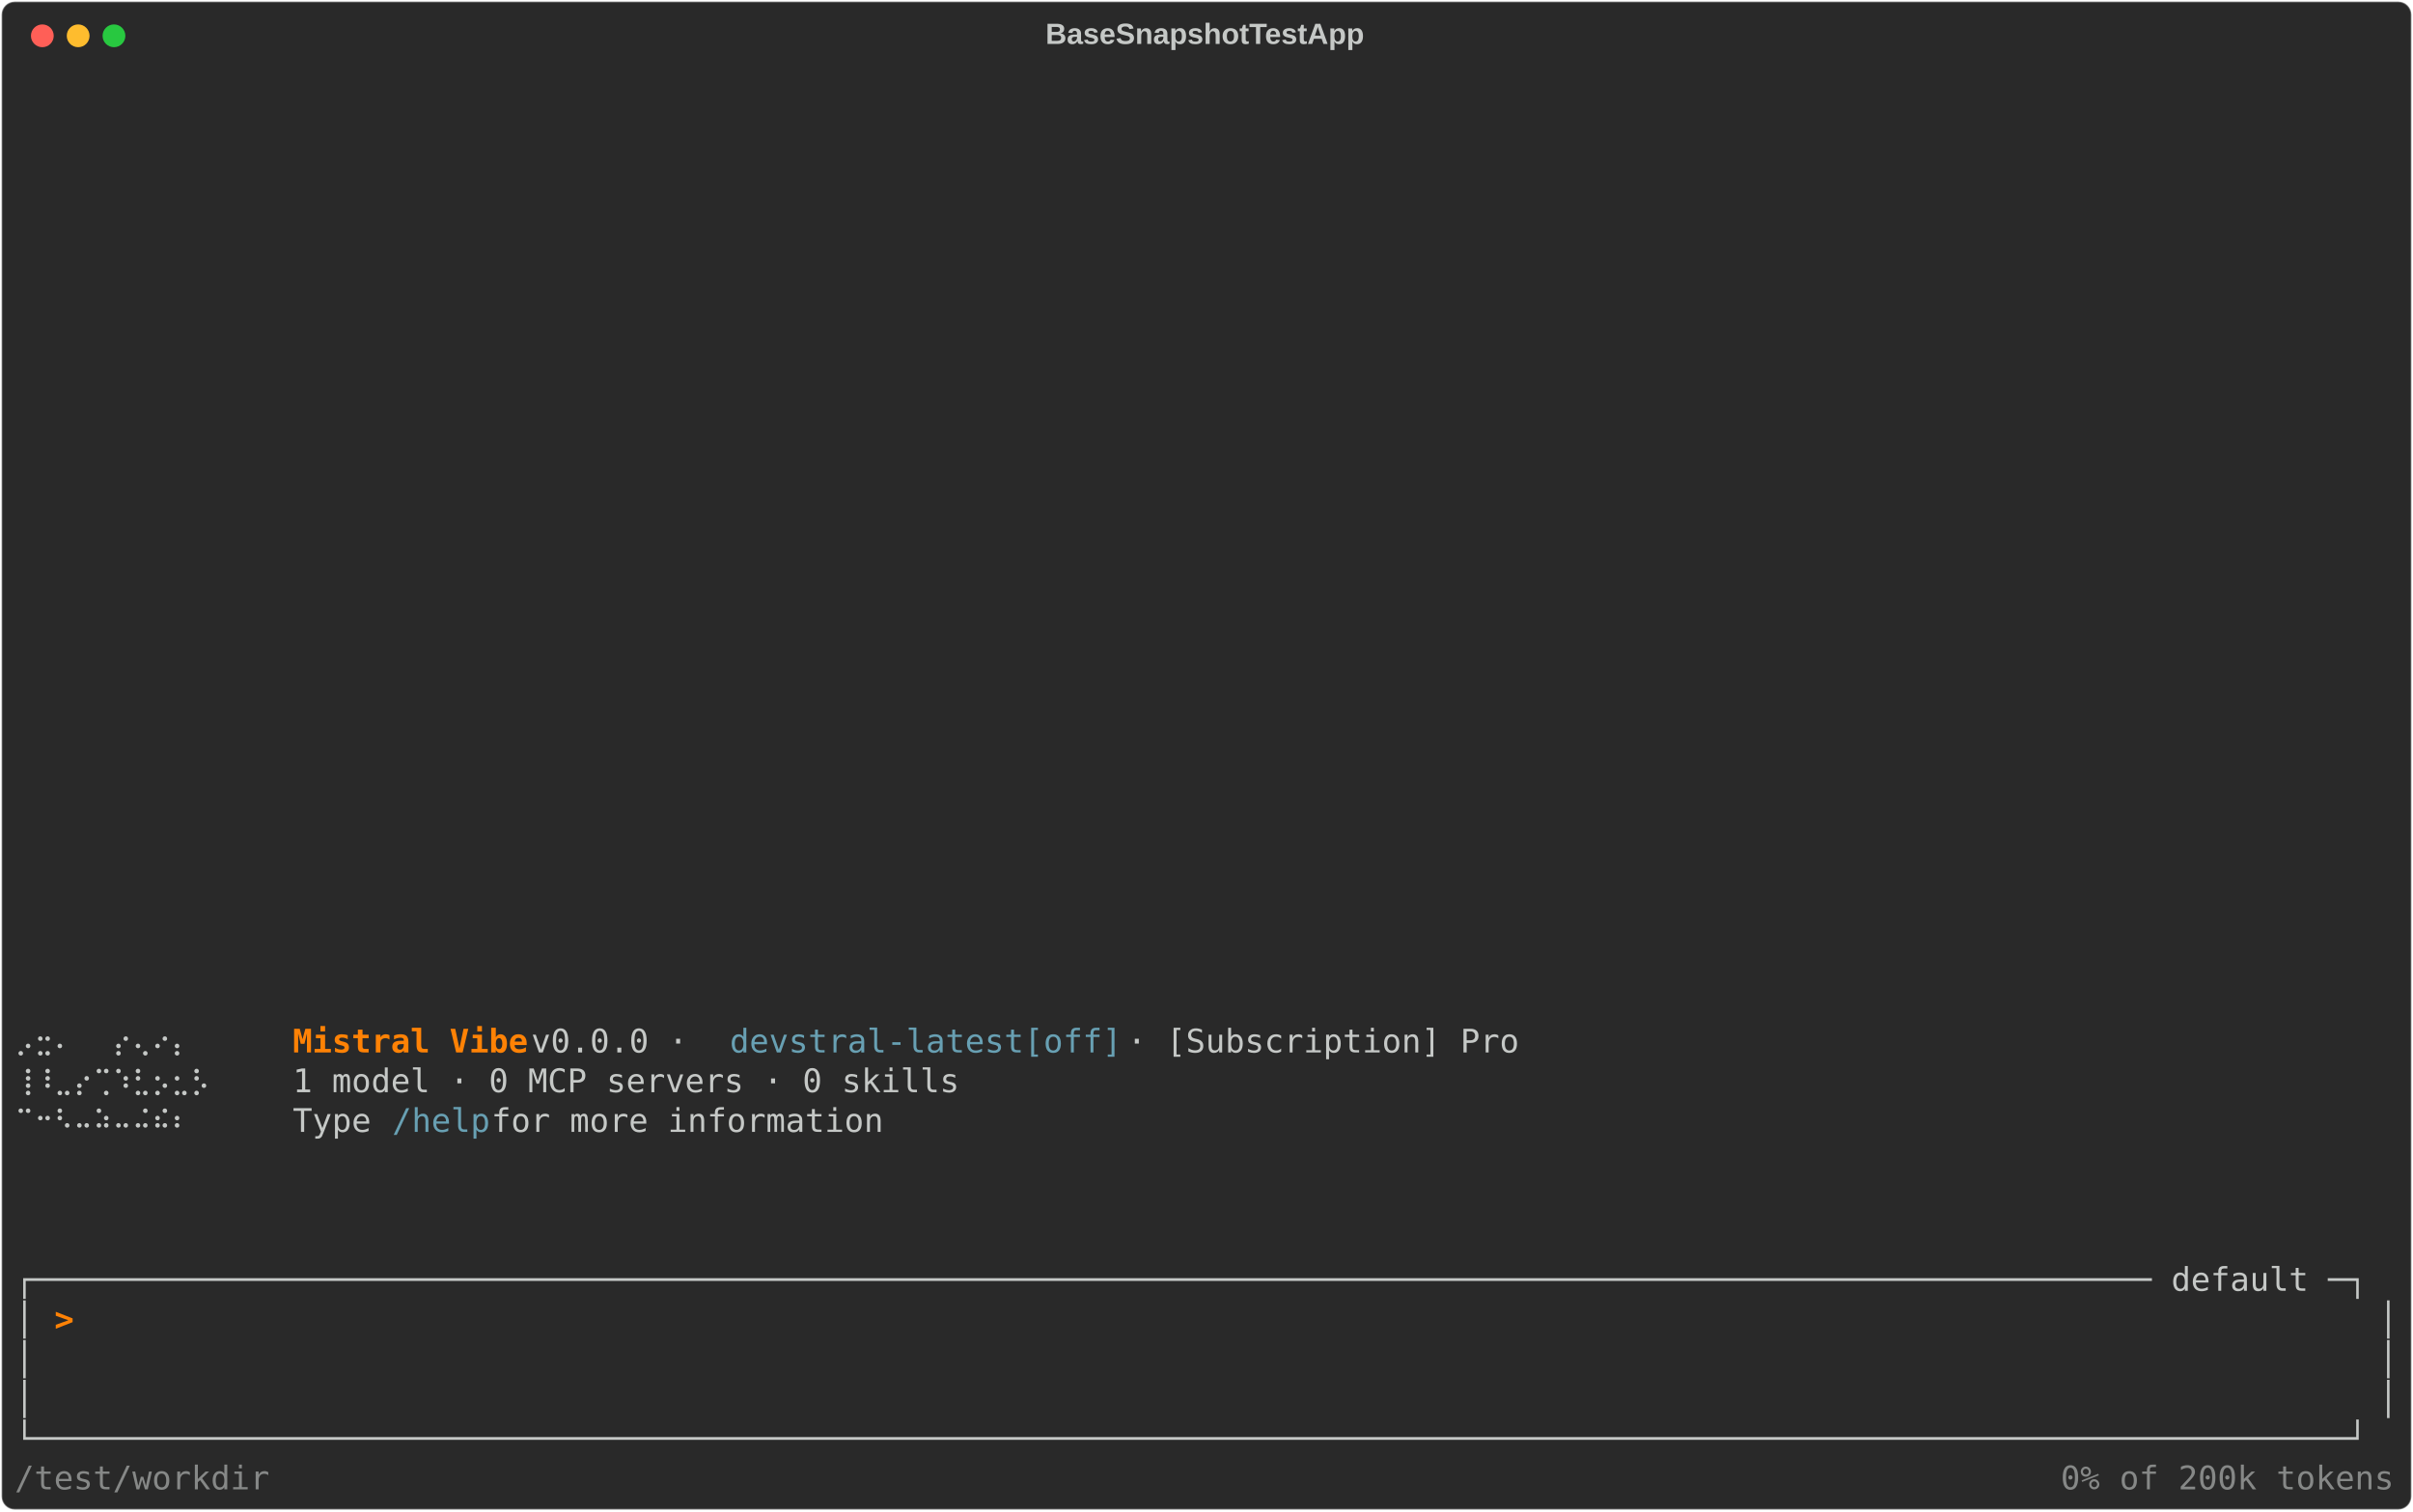
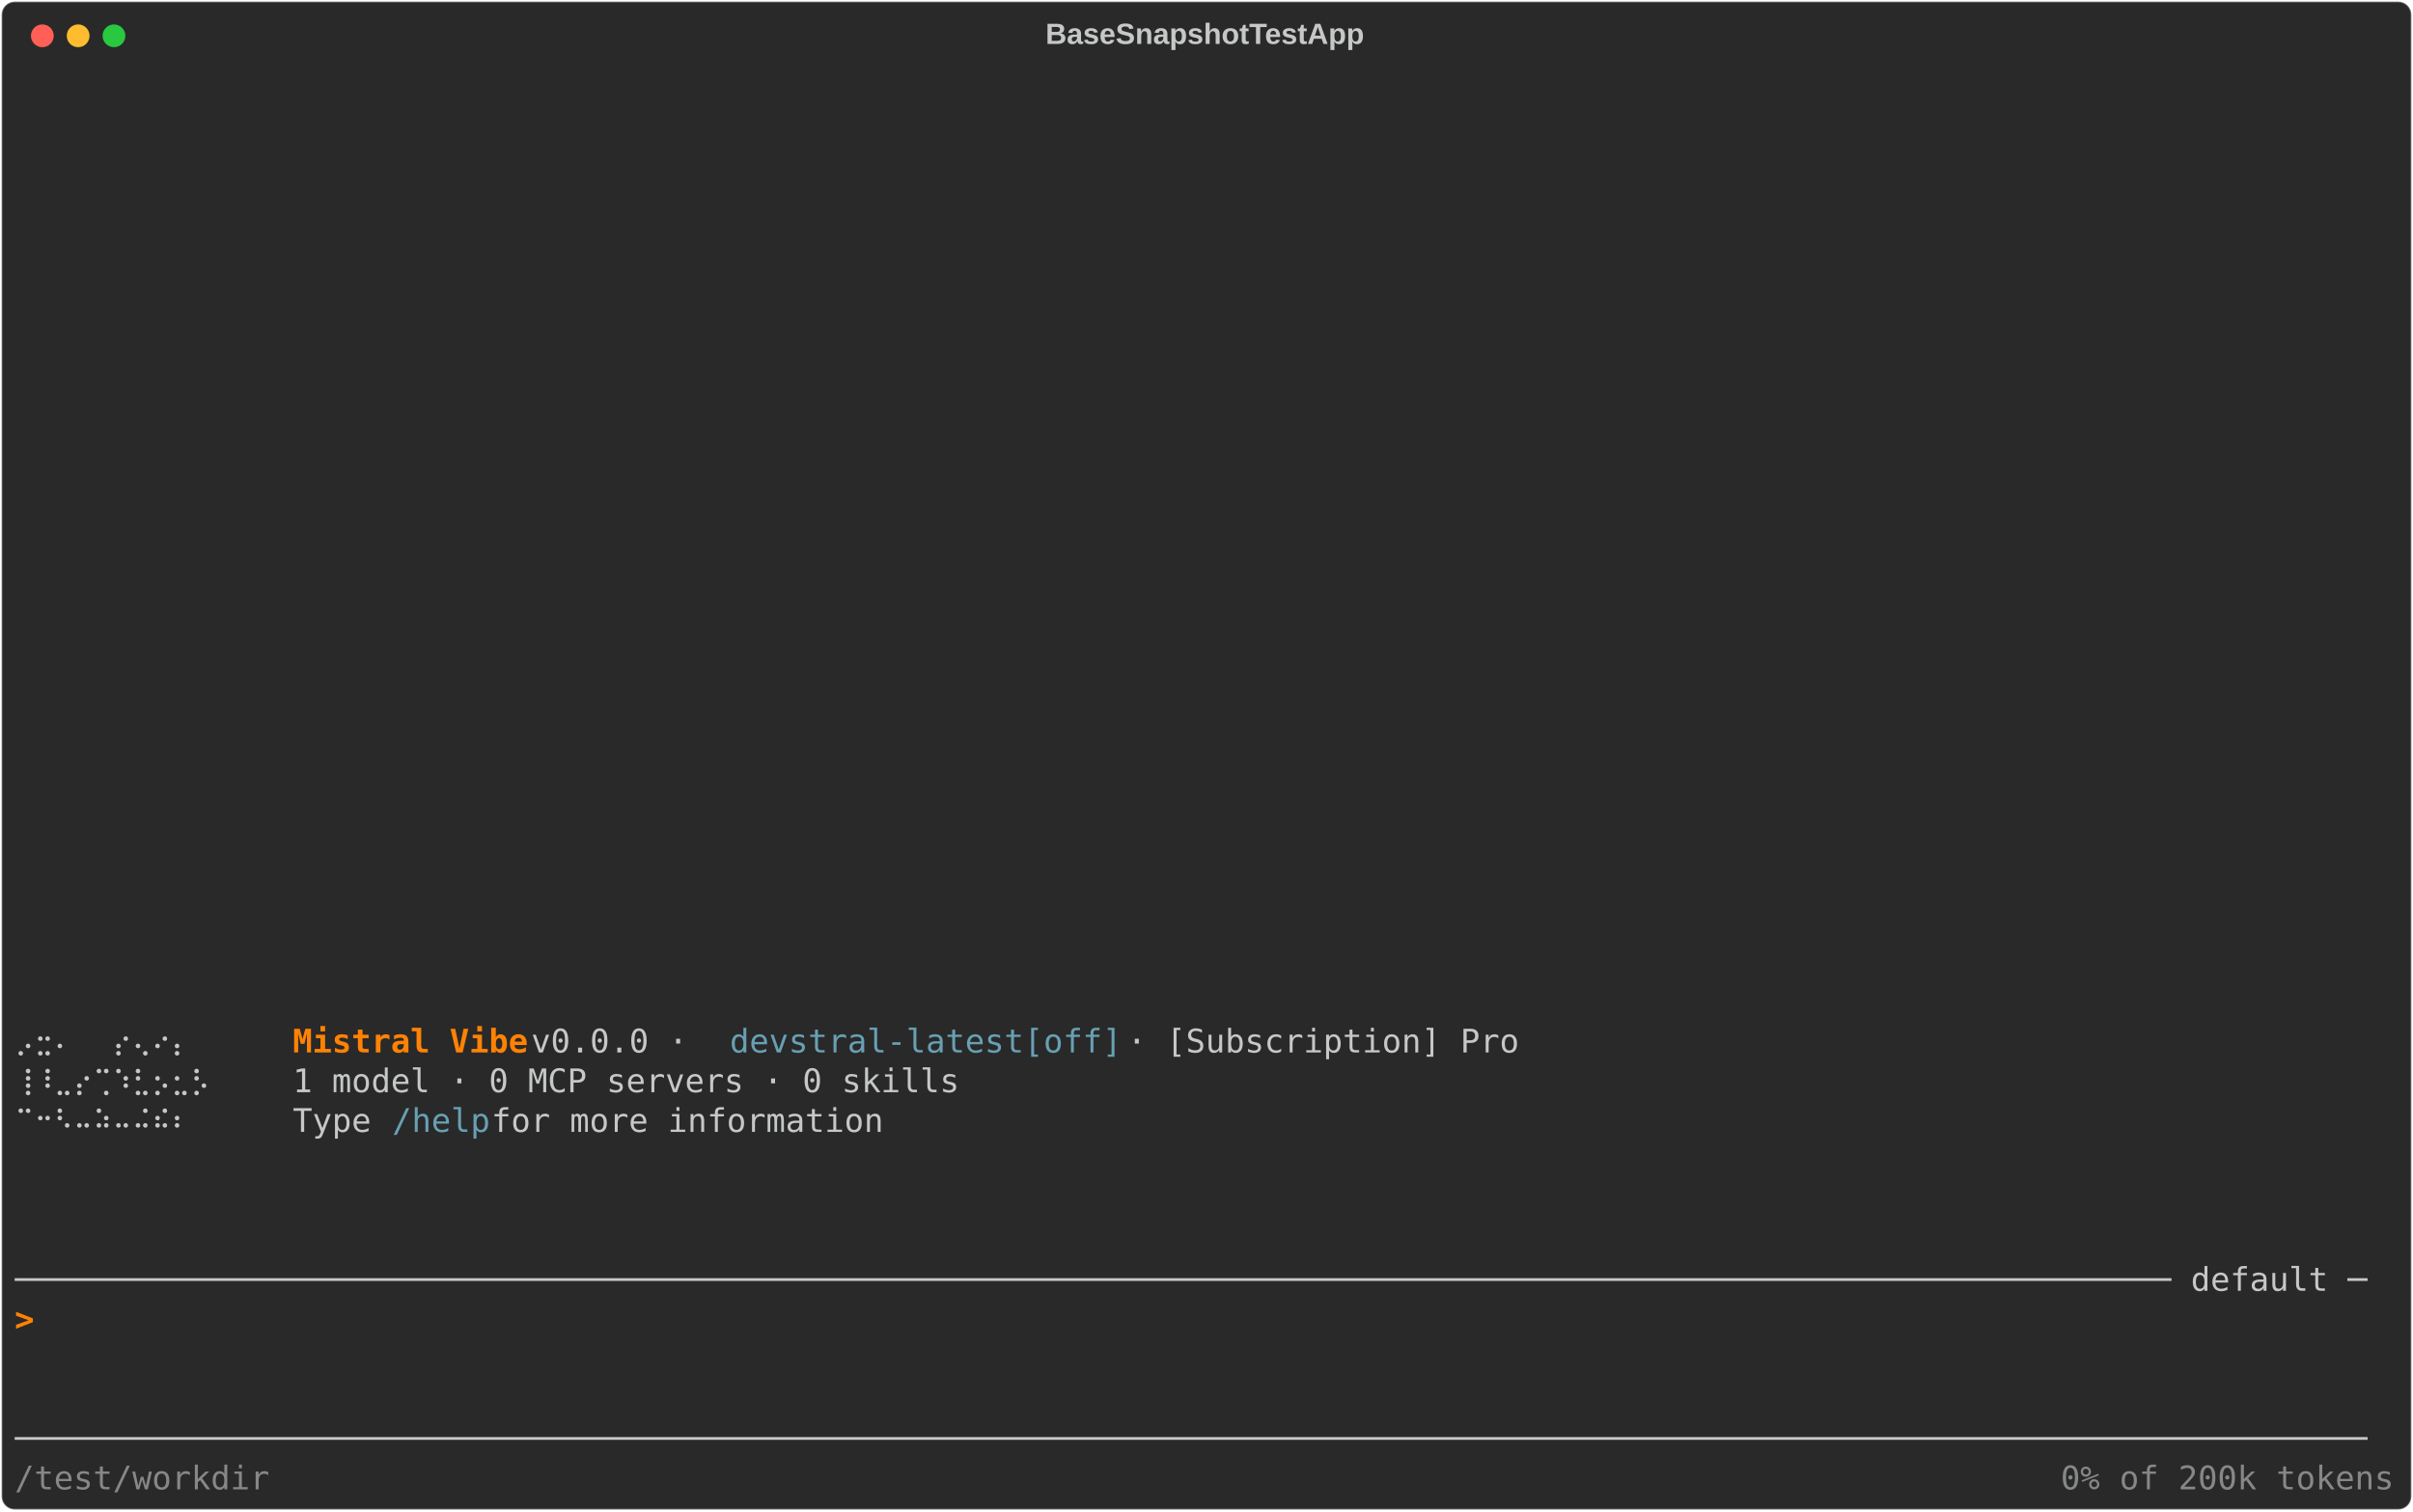
<svg xmlns="http://www.w3.org/2000/svg" class="rich-terminal" viewBox="0 0 1482 928.4">
  <style>

    @font-face {
        font-family: "Fira Code";
        src: local("FiraCode-Regular"),
                url("https://cdnjs.cloudflare.com/ajax/libs/firacode/6.2.0/woff2/FiraCode-Regular.woff2") format("woff2"),
                url("https://cdnjs.cloudflare.com/ajax/libs/firacode/6.2.0/woff/FiraCode-Regular.woff") format("woff");
        font-style: normal;
        font-weight: 400;
    }
    @font-face {
        font-family: "Fira Code";
        src: local("FiraCode-Bold"),
                url("https://cdnjs.cloudflare.com/ajax/libs/firacode/6.2.0/woff2/FiraCode-Bold.woff2") format("woff2"),
                url("https://cdnjs.cloudflare.com/ajax/libs/firacode/6.2.0/woff/FiraCode-Bold.woff") format("woff");
        font-style: bold;
        font-weight: 700;
    }

    .terminal-matrix {
        font-family: Fira Code, monospace;
        font-size: 20px;
        line-height: 24.4px;
        font-variant-east-asian: full-width;
    }

    .terminal-title {
        font-size: 18px;
        font-weight: bold;
        font-family: arial;
    }

    .terminal-r1 { fill: #c5c8c6 }
.terminal-r2 { fill: #ff8205;font-weight: bold }
.terminal-r3 { fill: #68a0b3 }
.terminal-r4 { fill: #868887 }
    </style>
  <defs>
    <clipPath id="terminal-clip-terminal">
      <rect x="0" y="0" width="1463.0" height="877.4" />
    </clipPath>
    <clipPath id="terminal-line-0">
      <rect x="0" y="1.5" width="1464" height="24.65" />
    </clipPath>
    <clipPath id="terminal-line-1">
      <rect x="0" y="25.9" width="1464" height="24.65" />
    </clipPath>
    <clipPath id="terminal-line-2">
      <rect x="0" y="50.3" width="1464" height="24.65" />
    </clipPath>
    <clipPath id="terminal-line-3">
      <rect x="0" y="74.7" width="1464" height="24.65" />
    </clipPath>
    <clipPath id="terminal-line-4">
      <rect x="0" y="99.1" width="1464" height="24.65" />
    </clipPath>
    <clipPath id="terminal-line-5">
      <rect x="0" y="123.5" width="1464" height="24.65" />
    </clipPath>
    <clipPath id="terminal-line-6">
      <rect x="0" y="147.9" width="1464" height="24.65" />
    </clipPath>
    <clipPath id="terminal-line-7">
      <rect x="0" y="172.3" width="1464" height="24.65" />
    </clipPath>
    <clipPath id="terminal-line-8">
      <rect x="0" y="196.7" width="1464" height="24.65" />
    </clipPath>
    <clipPath id="terminal-line-9">
      <rect x="0" y="221.1" width="1464" height="24.65" />
    </clipPath>
    <clipPath id="terminal-line-10">
      <rect x="0" y="245.5" width="1464" height="24.65" />
    </clipPath>
    <clipPath id="terminal-line-11">
      <rect x="0" y="269.9" width="1464" height="24.65" />
    </clipPath>
    <clipPath id="terminal-line-12">
      <rect x="0" y="294.3" width="1464" height="24.65" />
    </clipPath>
    <clipPath id="terminal-line-13">
      <rect x="0" y="318.7" width="1464" height="24.65" />
    </clipPath>
    <clipPath id="terminal-line-14">
      <rect x="0" y="343.1" width="1464" height="24.65" />
    </clipPath>
    <clipPath id="terminal-line-15">
      <rect x="0" y="367.5" width="1464" height="24.65" />
    </clipPath>
    <clipPath id="terminal-line-16">
      <rect x="0" y="391.9" width="1464" height="24.65" />
    </clipPath>
    <clipPath id="terminal-line-17">
      <rect x="0" y="416.3" width="1464" height="24.65" />
    </clipPath>
    <clipPath id="terminal-line-18">
      <rect x="0" y="440.7" width="1464" height="24.65" />
    </clipPath>
    <clipPath id="terminal-line-19">
      <rect x="0" y="465.1" width="1464" height="24.65" />
    </clipPath>
    <clipPath id="terminal-line-20">
      <rect x="0" y="489.5" width="1464" height="24.65" />
    </clipPath>
    <clipPath id="terminal-line-21">
      <rect x="0" y="513.9" width="1464" height="24.65" />
    </clipPath>
    <clipPath id="terminal-line-22">
      <rect x="0" y="538.3" width="1464" height="24.65" />
    </clipPath>
    <clipPath id="terminal-line-23">
      <rect x="0" y="562.7" width="1464" height="24.65" />
    </clipPath>
    <clipPath id="terminal-line-24">
      <rect x="0" y="587.1" width="1464" height="24.65" />
    </clipPath>
    <clipPath id="terminal-line-25">
      <rect x="0" y="611.5" width="1464" height="24.65" />
    </clipPath>
    <clipPath id="terminal-line-26">
      <rect x="0" y="635.9" width="1464" height="24.65" />
    </clipPath>
    <clipPath id="terminal-line-27">
      <rect x="0" y="660.3" width="1464" height="24.65" />
    </clipPath>
    <clipPath id="terminal-line-28">
      <rect x="0" y="684.7" width="1464" height="24.65" />
    </clipPath>
    <clipPath id="terminal-line-29">
      <rect x="0" y="709.1" width="1464" height="24.65" />
    </clipPath>
    <clipPath id="terminal-line-30">
      <rect x="0" y="733.5" width="1464" height="24.65" />
    </clipPath>
    <clipPath id="terminal-line-31">
      <rect x="0" y="757.9" width="1464" height="24.65" />
    </clipPath>
    <clipPath id="terminal-line-32">
      <rect x="0" y="782.3" width="1464" height="24.65" />
    </clipPath>
    <clipPath id="terminal-line-33">
      <rect x="0" y="806.7" width="1464" height="24.65" />
    </clipPath>
    <clipPath id="terminal-line-34">
      <rect x="0" y="831.1" width="1464" height="24.65" />
    </clipPath>
  </defs>
  <rect fill="#292929" stroke="rgba(255,255,255,0.35)" stroke-width="1" x="1" y="1" width="1480" height="926.4" rx="8" />
  <text class="terminal-title" fill="#c5c8c6" text-anchor="middle" x="740" y="27">BaseSnapshotTestApp</text>
  <g transform="translate(26,22)">
    <circle cx="0" cy="0" r="7" fill="#ff5f57" />
    <circle cx="22" cy="0" r="7" fill="#febc2e" />
    <circle cx="44" cy="0" r="7" fill="#28c840" />
  </g>
  <g transform="translate(9, 41)" clip-path="url(#terminal-clip-terminal)">
    <g class="terminal-matrix">
      <text class="terminal-r1" x="1464" y="20" textLength="12.2" clip-path="url(#terminal-line-0)">
</text>
      <text class="terminal-r1" x="1464" y="44.4" textLength="12.2" clip-path="url(#terminal-line-1)">
</text>
      <text class="terminal-r1" x="1464" y="68.8" textLength="12.2" clip-path="url(#terminal-line-2)">
</text>
      <text class="terminal-r1" x="1464" y="93.2" textLength="12.2" clip-path="url(#terminal-line-3)">
</text>
      <text class="terminal-r1" x="1464" y="117.6" textLength="12.2" clip-path="url(#terminal-line-4)">
</text>
      <text class="terminal-r1" x="1464" y="142" textLength="12.2" clip-path="url(#terminal-line-5)">
</text>
      <text class="terminal-r1" x="1464" y="166.4" textLength="12.2" clip-path="url(#terminal-line-6)">
</text>
      <text class="terminal-r1" x="1464" y="190.8" textLength="12.2" clip-path="url(#terminal-line-7)">
</text>
      <text class="terminal-r1" x="1464" y="215.2" textLength="12.2" clip-path="url(#terminal-line-8)">
</text>
      <text class="terminal-r1" x="1464" y="239.6" textLength="12.2" clip-path="url(#terminal-line-9)">
</text>
      <text class="terminal-r1" x="1464" y="264" textLength="12.2" clip-path="url(#terminal-line-10)">
</text>
      <text class="terminal-r1" x="1464" y="288.4" textLength="12.2" clip-path="url(#terminal-line-11)">
</text>
      <text class="terminal-r1" x="1464" y="312.8" textLength="12.2" clip-path="url(#terminal-line-12)">
</text>
      <text class="terminal-r1" x="1464" y="337.2" textLength="12.2" clip-path="url(#terminal-line-13)">
</text>
      <text class="terminal-r1" x="1464" y="361.6" textLength="12.2" clip-path="url(#terminal-line-14)">
</text>
      <text class="terminal-r1" x="1464" y="386" textLength="12.2" clip-path="url(#terminal-line-15)">
</text>
      <text class="terminal-r1" x="1464" y="410.4" textLength="12.2" clip-path="url(#terminal-line-16)">
</text>
      <text class="terminal-r1" x="1464" y="434.8" textLength="12.2" clip-path="url(#terminal-line-17)">
</text>
      <text class="terminal-r1" x="1464" y="459.2" textLength="12.2" clip-path="url(#terminal-line-18)">
</text>
      <text class="terminal-r1" x="1464" y="483.6" textLength="12.2" clip-path="url(#terminal-line-19)">
</text>
      <text class="terminal-r1" x="1464" y="508" textLength="12.2" clip-path="url(#terminal-line-20)">
</text>
      <text class="terminal-r1" x="1464" y="532.4" textLength="12.2" clip-path="url(#terminal-line-21)">
</text>
      <text class="terminal-r1" x="1464" y="556.8" textLength="12.2" clip-path="url(#terminal-line-22)">
</text>
      <text class="terminal-r1" x="1464" y="581.2" textLength="12.2" clip-path="url(#terminal-line-23)">
</text>
      <text class="terminal-r1" x="0" y="605.6" textLength="134.2" clip-path="url(#terminal-line-24)">  ⡠⣒⠄  ⡔⢄⠔⡄</text>
      <text class="terminal-r2" x="170.8" y="605.6" textLength="146.4" clip-path="url(#terminal-line-24)">Mistral Vibe</text>
      <text class="terminal-r1" x="317.2" y="605.6" textLength="122" clip-path="url(#terminal-line-24)"> v0.0.0 · </text>
      <text class="terminal-r3" x="439.2" y="605.6" textLength="244" clip-path="url(#terminal-line-24)">devstral-latest[off]</text>
      <text class="terminal-r1" x="683.2" y="605.6" textLength="256.2" clip-path="url(#terminal-line-24)"> · [Subscription] Pro</text>
      <text class="terminal-r1" x="1464" y="605.6" textLength="12.2" clip-path="url(#terminal-line-24)">
</text>
      <text class="terminal-r1" x="0" y="630" textLength="134.2" clip-path="url(#terminal-line-25)"> ⢸⠸⣀⡔⢉⠱⣃⡢⣂⡣</text>
      <text class="terminal-r1" x="170.8" y="630" textLength="414.8" clip-path="url(#terminal-line-25)">1 model · 0 MCP servers · 0 skills</text>
      <text class="terminal-r1" x="1464" y="630" textLength="12.2" clip-path="url(#terminal-line-25)">
</text>
      <text class="terminal-r1" x="0" y="654.4" textLength="134.2" clip-path="url(#terminal-line-26)">  ⠉⠒⠣⠤⠵⠤⠬⠮⠆</text>
      <text class="terminal-r1" x="170.8" y="654.4" textLength="61" clip-path="url(#terminal-line-26)">Type </text>
      <text class="terminal-r3" x="231.8" y="654.4" textLength="61" clip-path="url(#terminal-line-26)">/help</text>
      <text class="terminal-r1" x="292.8" y="654.4" textLength="256.2" clip-path="url(#terminal-line-26)"> for more information</text>
      <text class="terminal-r1" x="1464" y="654.4" textLength="12.2" clip-path="url(#terminal-line-26)">
</text>
      <text class="terminal-r1" x="1464" y="678.8" textLength="12.2" clip-path="url(#terminal-line-27)">
</text>
      <text class="terminal-r1" x="1464" y="703.2" textLength="12.2" clip-path="url(#terminal-line-28)">
</text>
      <text class="terminal-r1" x="1464" y="727.6" textLength="12.2" clip-path="url(#terminal-line-29)">
</text>
-       <text class="terminal-r1" x="0" y="752" textLength="1464" clip-path="url(#terminal-line-30)">┌──────────────────────────────────────────────────────────────────────────────────────────────────────────── default ─┐</text>
+       <text class="terminal-r1" x="0" y="752" textLength="1464" clip-path="url(#terminal-line-30)">────────────────────────────────────────────────────────────────────────────────────────────────────────────── default ─</text>
      <text class="terminal-r1" x="1464" y="752" textLength="12.2" clip-path="url(#terminal-line-30)">
</text>
-       <text class="terminal-r1" x="0" y="776.4" textLength="12.2" clip-path="url(#terminal-line-31)">│</text>
-       <text class="terminal-r2" x="24.4" y="776.4" textLength="12.2" clip-path="url(#terminal-line-31)">&gt;</text>
-       <text class="terminal-r1" x="1451.8" y="776.4" textLength="12.2" clip-path="url(#terminal-line-31)">│</text>
+       <text class="terminal-r2" x="0" y="776.4" textLength="12.2" clip-path="url(#terminal-line-31)">&gt;</text>
      <text class="terminal-r1" x="1464" y="776.4" textLength="12.2" clip-path="url(#terminal-line-31)">
</text>
-       <text class="terminal-r1" x="0" y="800.8" textLength="12.2" clip-path="url(#terminal-line-32)">│</text>
-       <text class="terminal-r1" x="1451.8" y="800.8" textLength="12.2" clip-path="url(#terminal-line-32)">│</text>
      <text class="terminal-r1" x="1464" y="800.8" textLength="12.2" clip-path="url(#terminal-line-32)">
</text>
-       <text class="terminal-r1" x="0" y="825.2" textLength="12.2" clip-path="url(#terminal-line-33)">│</text>
-       <text class="terminal-r1" x="1451.8" y="825.2" textLength="12.2" clip-path="url(#terminal-line-33)">│</text>
      <text class="terminal-r1" x="1464" y="825.2" textLength="12.2" clip-path="url(#terminal-line-33)">
</text>
-       <text class="terminal-r1" x="0" y="849.6" textLength="1464" clip-path="url(#terminal-line-34)">└──────────────────────────────────────────────────────────────────────────────────────────────────────────────────────┘</text>
+       <text class="terminal-r1" x="0" y="849.6" textLength="1464" clip-path="url(#terminal-line-34)">────────────────────────────────────────────────────────────────────────────────────────────────────────────────────────</text>
      <text class="terminal-r1" x="1464" y="849.6" textLength="12.2" clip-path="url(#terminal-line-34)">
</text>
      <text class="terminal-r4" x="0" y="874" textLength="158.6" clip-path="url(#terminal-line-35)">/test/workdir</text>
      <text class="terminal-r4" x="1256.6" y="874" textLength="207.4" clip-path="url(#terminal-line-35)">0% of 200k tokens</text>
    </g>
  </g>
</svg>
